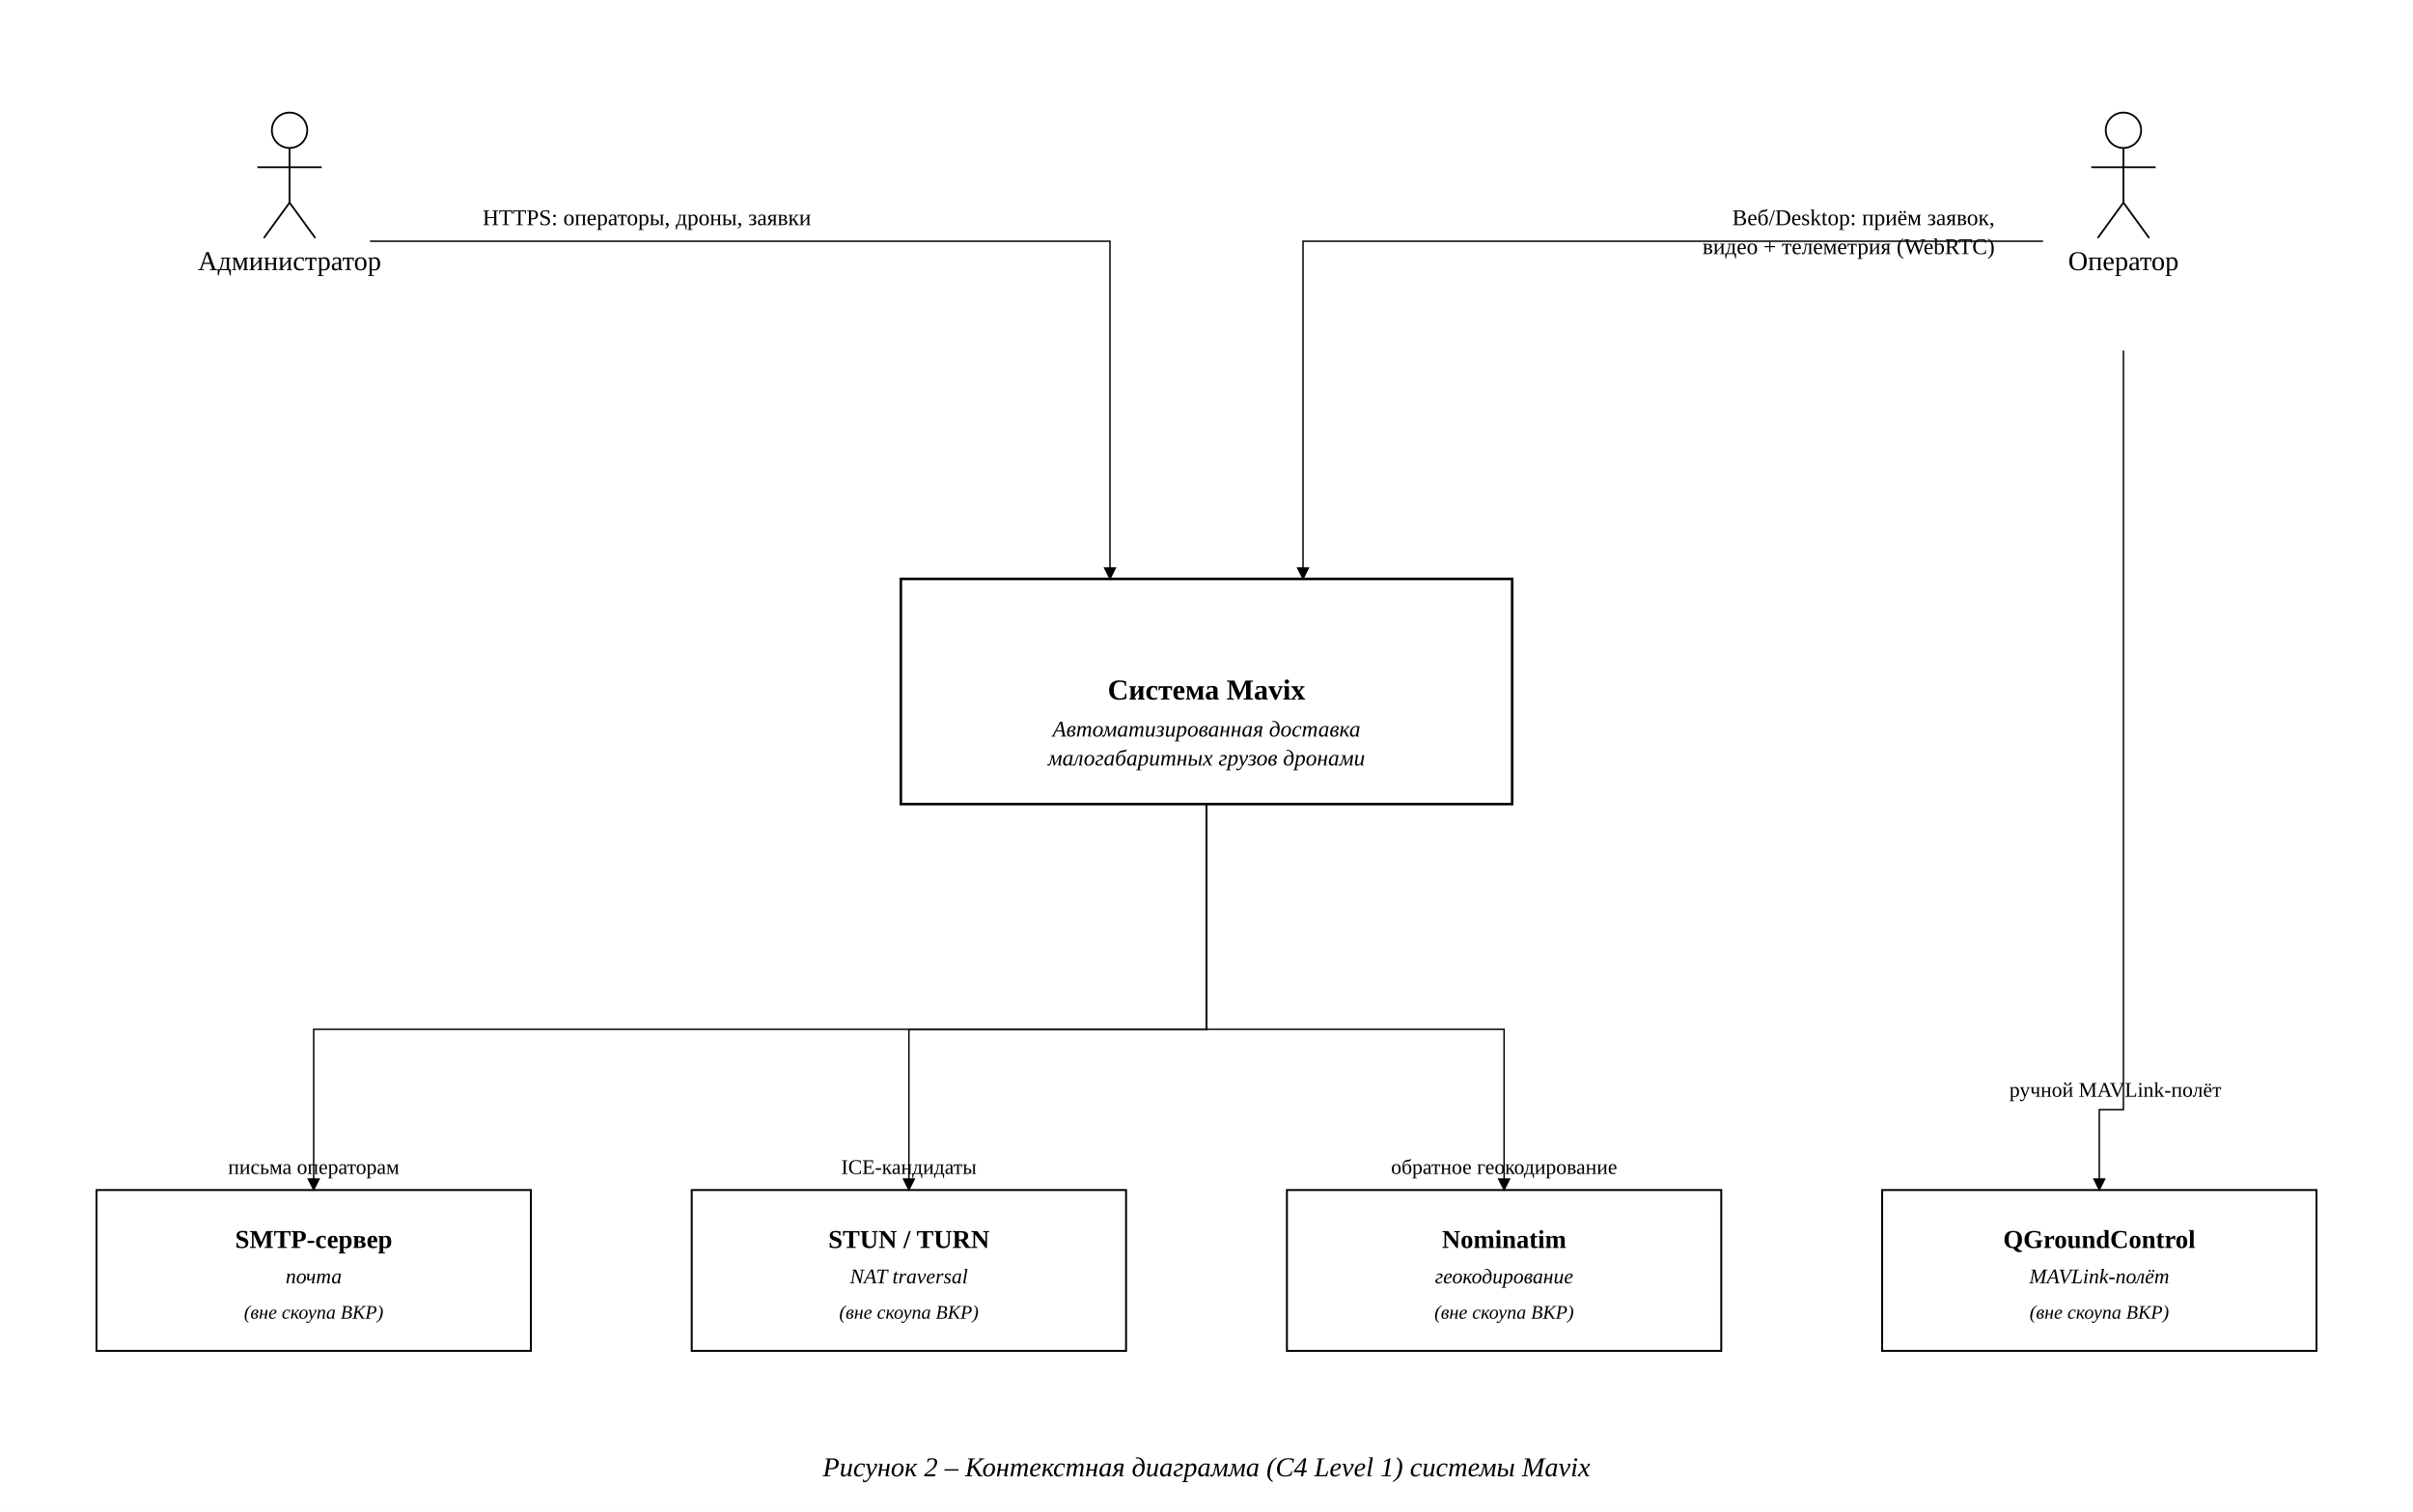
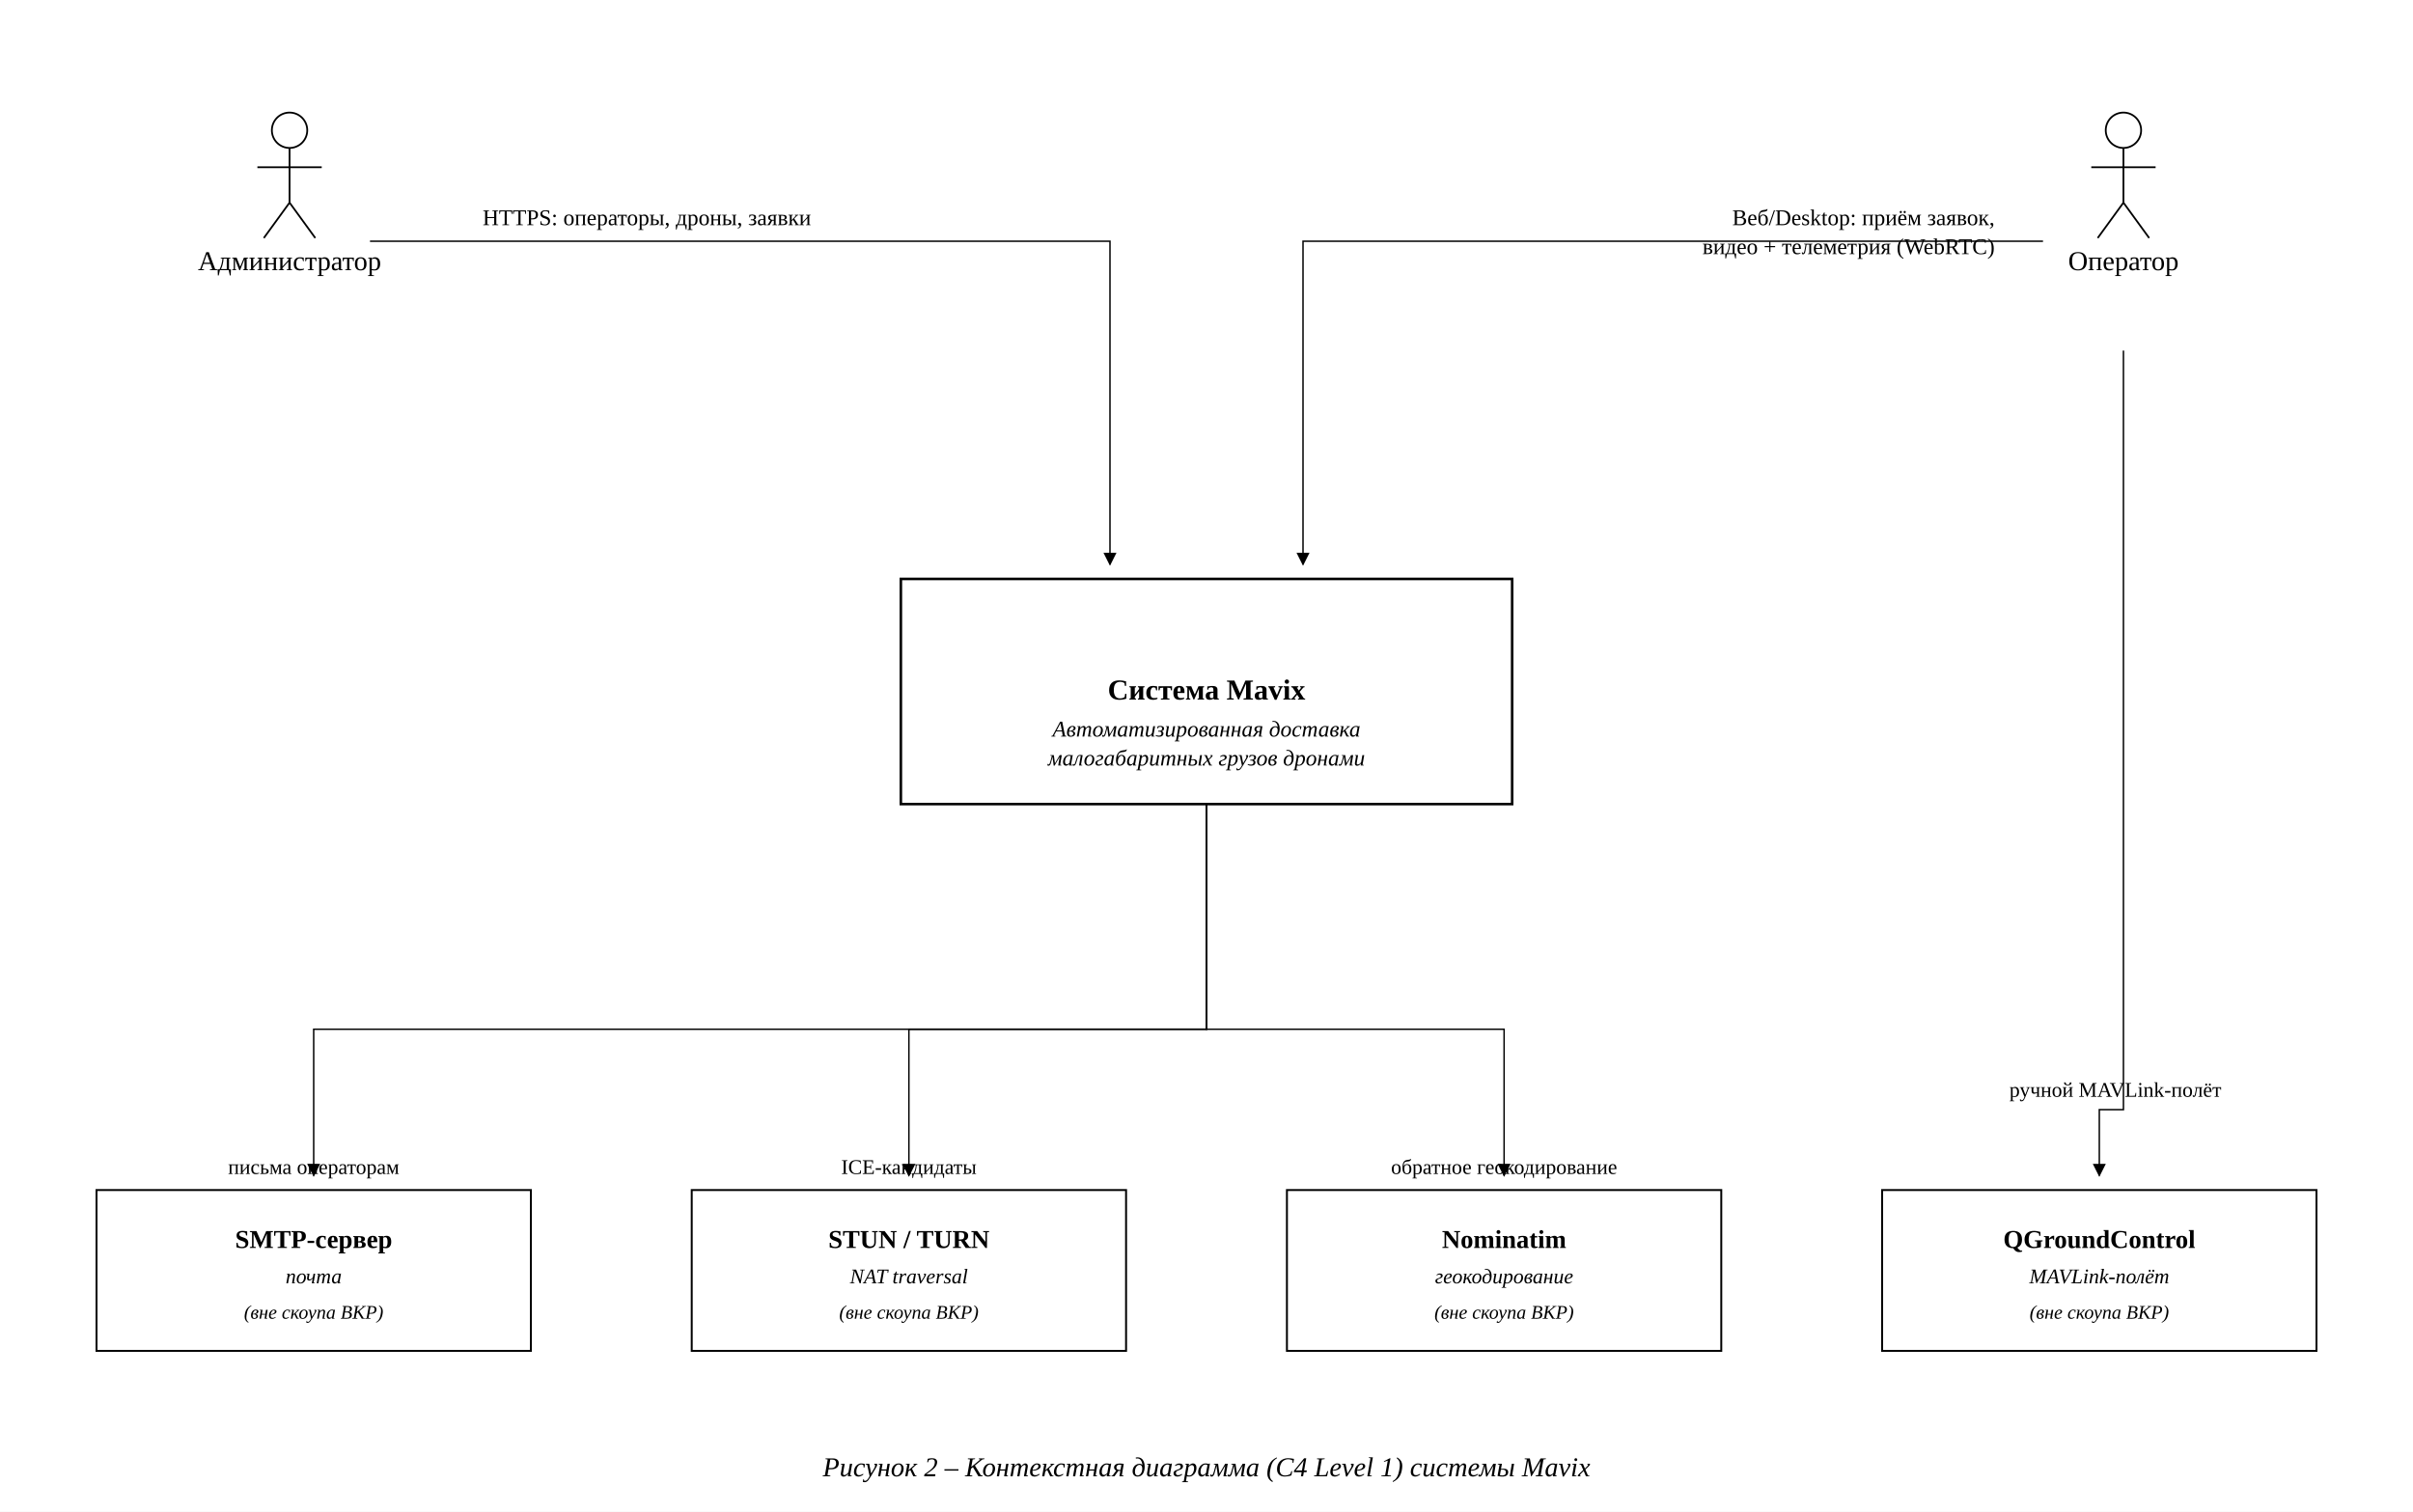
<svg xmlns="http://www.w3.org/2000/svg" width="1500" height="940" viewBox="0 0 1500 940" font-family="Liberation Serif, Times New Roman, serif">
  <rect width="1500" height="940" fill="#fff" />
  <defs>
    <marker id="arr" viewBox="0 0 10 10" refX="9" refY="5" markerWidth="9" markerHeight="9" orient="auto-start-reverse">
      <path d="M 0 0 L 10 5 L 0 10 z" fill="#000" />
    </marker>
    <marker id="open" viewBox="0 0 10 10" refX="10" refY="5" markerWidth="11" markerHeight="11" orient="auto">
      <path d="M 0 0 L 10 5 L 0 10" fill="none" stroke="#000" />
    </marker>
  </defs>
  <rect x="560.0" y="360.0" width="380.0" height="140.0" stroke="#000" fill="none" stroke-width="1.6" />
  <text x="750.0" y="435.0" text-anchor="middle" font-size="18" font-weight="bold">Система Mavix</text>
  <text x="750.0" y="458.0" text-anchor="middle" font-size="14" font-style="italic">Автоматизированная доставка</text>
  <text x="750.0" y="476.0" text-anchor="middle" font-size="14" font-style="italic">малогабаритных грузов дронами</text>
  <circle cx="180" cy="81" r="11" stroke="#000" fill="none" stroke-width="1.1" />
  <line x1="180.0" y1="92.0" x2="180.0" y2="126.0" stroke="#000" stroke-width="1.1" />
  <line x1="160.0" y1="104.0" x2="200.0" y2="104.0" stroke="#000" stroke-width="1.1" />
  <line x1="180.0" y1="126.0" x2="164.0" y2="148.0" stroke="#000" stroke-width="1.1" />
  <line x1="180.0" y1="126.0" x2="196.0" y2="148.0" stroke="#000" stroke-width="1.1" />
  <text x="180.0" y="168.0" text-anchor="middle" font-size="17">Администратор</text>
  <circle cx="1320" cy="81" r="11" stroke="#000" fill="none" stroke-width="1.1" />
  <line x1="1320.0" y1="92.0" x2="1320.0" y2="126.0" stroke="#000" stroke-width="1.1" />
  <line x1="1300.0" y1="104.0" x2="1340.0" y2="104.0" stroke="#000" stroke-width="1.1" />
  <line x1="1320.0" y1="126.0" x2="1304.0" y2="148.0" stroke="#000" stroke-width="1.1" />
  <line x1="1320.0" y1="126.0" x2="1336.0" y2="148.0" stroke="#000" stroke-width="1.1" />
  <text x="1320.0" y="168.0" text-anchor="middle" font-size="17">Оператор</text>
  <rect x="60.0" y="740.0" width="270.0" height="100.0" stroke="#000" fill="none" stroke-width="1.2" />
  <text x="195.0" y="776.0" text-anchor="middle" font-size="16" font-weight="bold">SMTP-сервер</text>
  <text x="195.0" y="798.0" text-anchor="middle" font-size="13" font-style="italic">почта</text>
  <text x="195.0" y="820.0" text-anchor="middle" font-size="12" font-style="italic">(вне скоупа ВКР)</text>
  <rect x="430.0" y="740.0" width="270.0" height="100.0" stroke="#000" fill="none" stroke-width="1.2" />
  <text x="565.0" y="776.0" text-anchor="middle" font-size="16" font-weight="bold">STUN / TURN</text>
  <text x="565.0" y="798.0" text-anchor="middle" font-size="13" font-style="italic">NAT traversal</text>
  <text x="565.0" y="820.0" text-anchor="middle" font-size="12" font-style="italic">(вне скоупа ВКР)</text>
  <rect x="800.0" y="740.0" width="270.0" height="100.0" stroke="#000" fill="none" stroke-width="1.2" />
  <text x="935.0" y="776.0" text-anchor="middle" font-size="16" font-weight="bold">Nominatim</text>
  <text x="935.0" y="798.0" text-anchor="middle" font-size="13" font-style="italic">геокодирование</text>
  <text x="935.0" y="820.0" text-anchor="middle" font-size="12" font-style="italic">(вне скоупа ВКР)</text>
  <rect x="1170.0" y="740.0" width="270.0" height="100.0" stroke="#000" fill="none" stroke-width="1.2" />
  <text x="1305.0" y="776.0" text-anchor="middle" font-size="16" font-weight="bold">QGroundControl</text>
  <text x="1305.0" y="798.0" text-anchor="middle" font-size="13" font-style="italic">MAVLink-полёт</text>
  <text x="1305.0" y="820.0" text-anchor="middle" font-size="12" font-style="italic">(вне скоупа ВКР)</text>
-   <polyline points="230.0,150.0 690.0,150.0 690.0,360.0" stroke="#000" fill="none" stroke-width="0.9" marker-end="url(#arr)" />
+   <polyline points="230.0,150.0 690.0,150.0 690.0,351.0" stroke="#000" fill="none" stroke-width="0.9" marker-end="url(#arr)" />
  <text x="300.0" y="140.0" text-anchor="start" font-size="14">HTTPS: операторы, дроны, заявки</text>
-   <polyline points="1270.0,150.0 810.0,150.0 810.0,360.0" stroke="#000" fill="none" stroke-width="0.9" marker-end="url(#arr)" />
+   <polyline points="1270.0,150.0 810.0,150.0 810.0,351.0" stroke="#000" fill="none" stroke-width="0.9" marker-end="url(#arr)" />
  <text x="1240.0" y="140.0" text-anchor="end" font-size="14">Веб/Desktop: приём заявок,</text>
  <text x="1240.0" y="158.0" text-anchor="end" font-size="14">видео + телеметрия (WebRTC)</text>
-   <polyline points="750.0,500.0 750.0,640.0 195.0,640.0 195.0,740.0" stroke="#000" fill="none" stroke-width="0.9" marker-end="url(#arr)" />
+   <polyline points="750.0,500.0 750.0,640.0 195.0,640.0 195.0,731.0" stroke="#000" fill="none" stroke-width="0.9" marker-end="url(#arr)" />
  <text x="195.0" y="730.0" text-anchor="middle" font-size="13">письма операторам</text>
-   <polyline points="750.0,500.0 750.0,640.0 565.0,640.0 565.0,740.0" stroke="#000" fill="none" stroke-width="0.9" marker-end="url(#arr)" />
+   <polyline points="750.0,500.0 750.0,640.0 565.0,640.0 565.0,731.0" stroke="#000" fill="none" stroke-width="0.9" marker-end="url(#arr)" />
  <text x="565.0" y="730.0" text-anchor="middle" font-size="13">ICE-кандидаты</text>
-   <polyline points="750.0,500.0 750.0,640.0 935.0,640.0 935.0,740.0" stroke="#000" fill="none" stroke-width="0.9" marker-end="url(#arr)" />
+   <polyline points="750.0,500.0 750.0,640.0 935.0,640.0 935.0,731.0" stroke="#000" fill="none" stroke-width="0.9" marker-end="url(#arr)" />
  <text x="935.0" y="730.0" text-anchor="middle" font-size="13">обратное геокодирование</text>
-   <polyline points="1320.0,218.0 1320.0,690.0 1305.0,690.0 1305.0,740.0" stroke="#000" fill="none" stroke-width="0.9" marker-end="url(#arr)" />
+   <polyline points="1320.0,218.0 1320.0,690.0 1305.0,690.0 1305.0,731.0" stroke="#000" fill="none" stroke-width="0.9" marker-end="url(#arr)" />
  <text x="1315.0" y="682.0" text-anchor="middle" font-size="13">ручной MAVLink-полёт</text>
  <text x="750.0" y="918" text-anchor="middle" font-style="italic" font-size="17">Рисунок 2 – Контекстная диаграмма (C4 Level 1) системы Mavix</text>
</svg>
